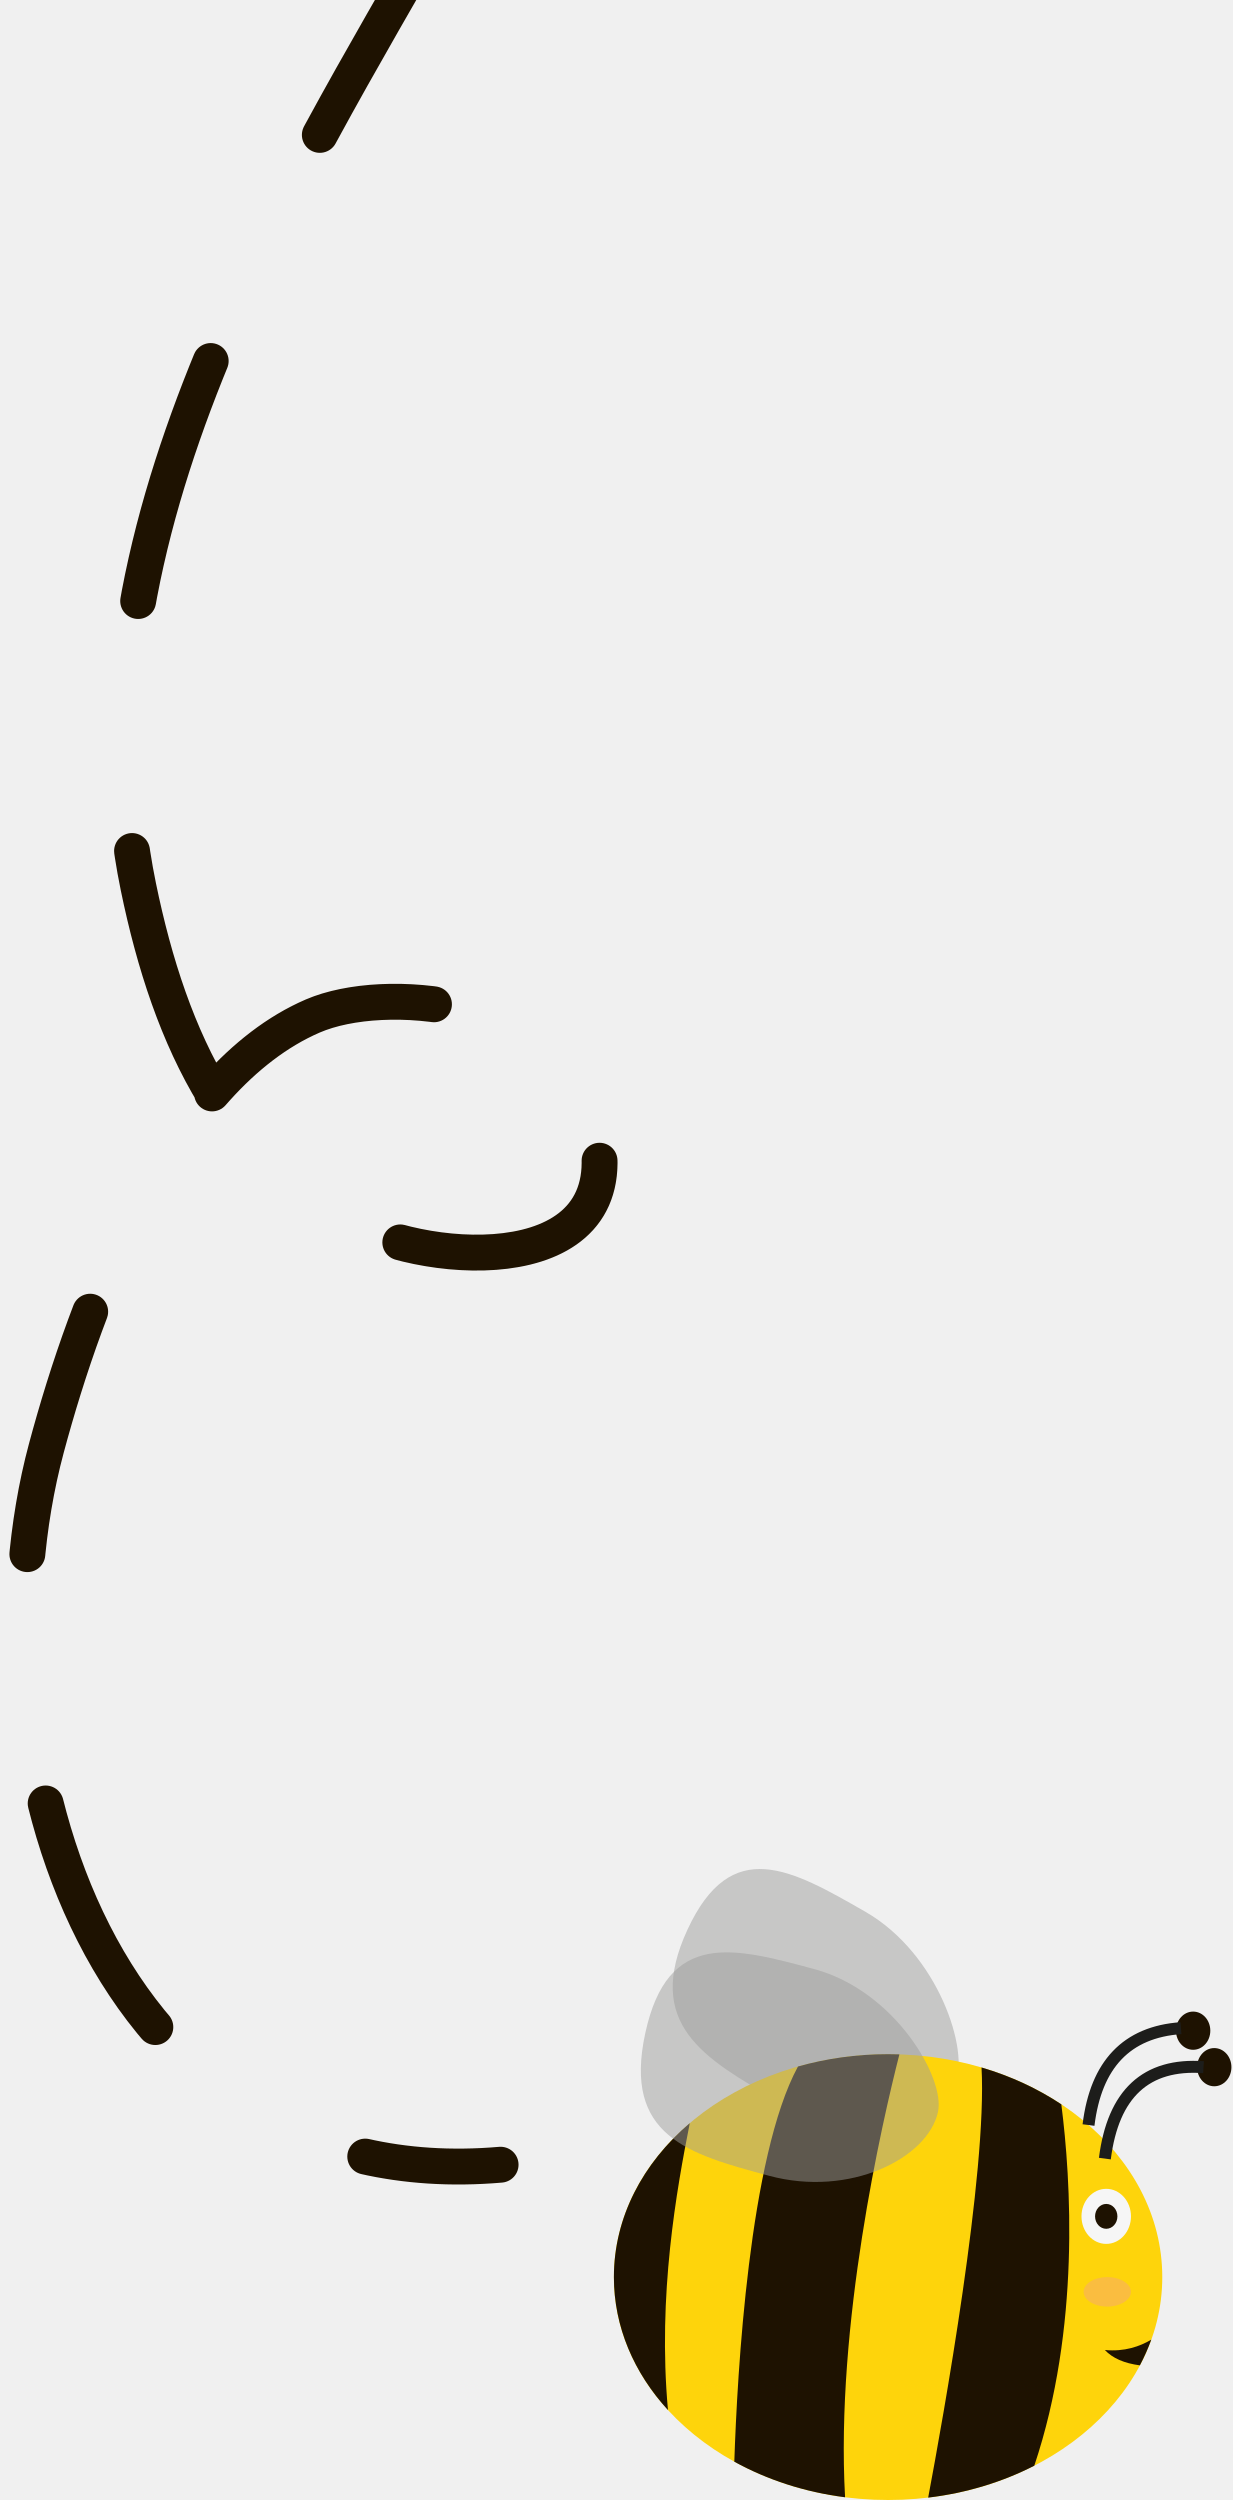
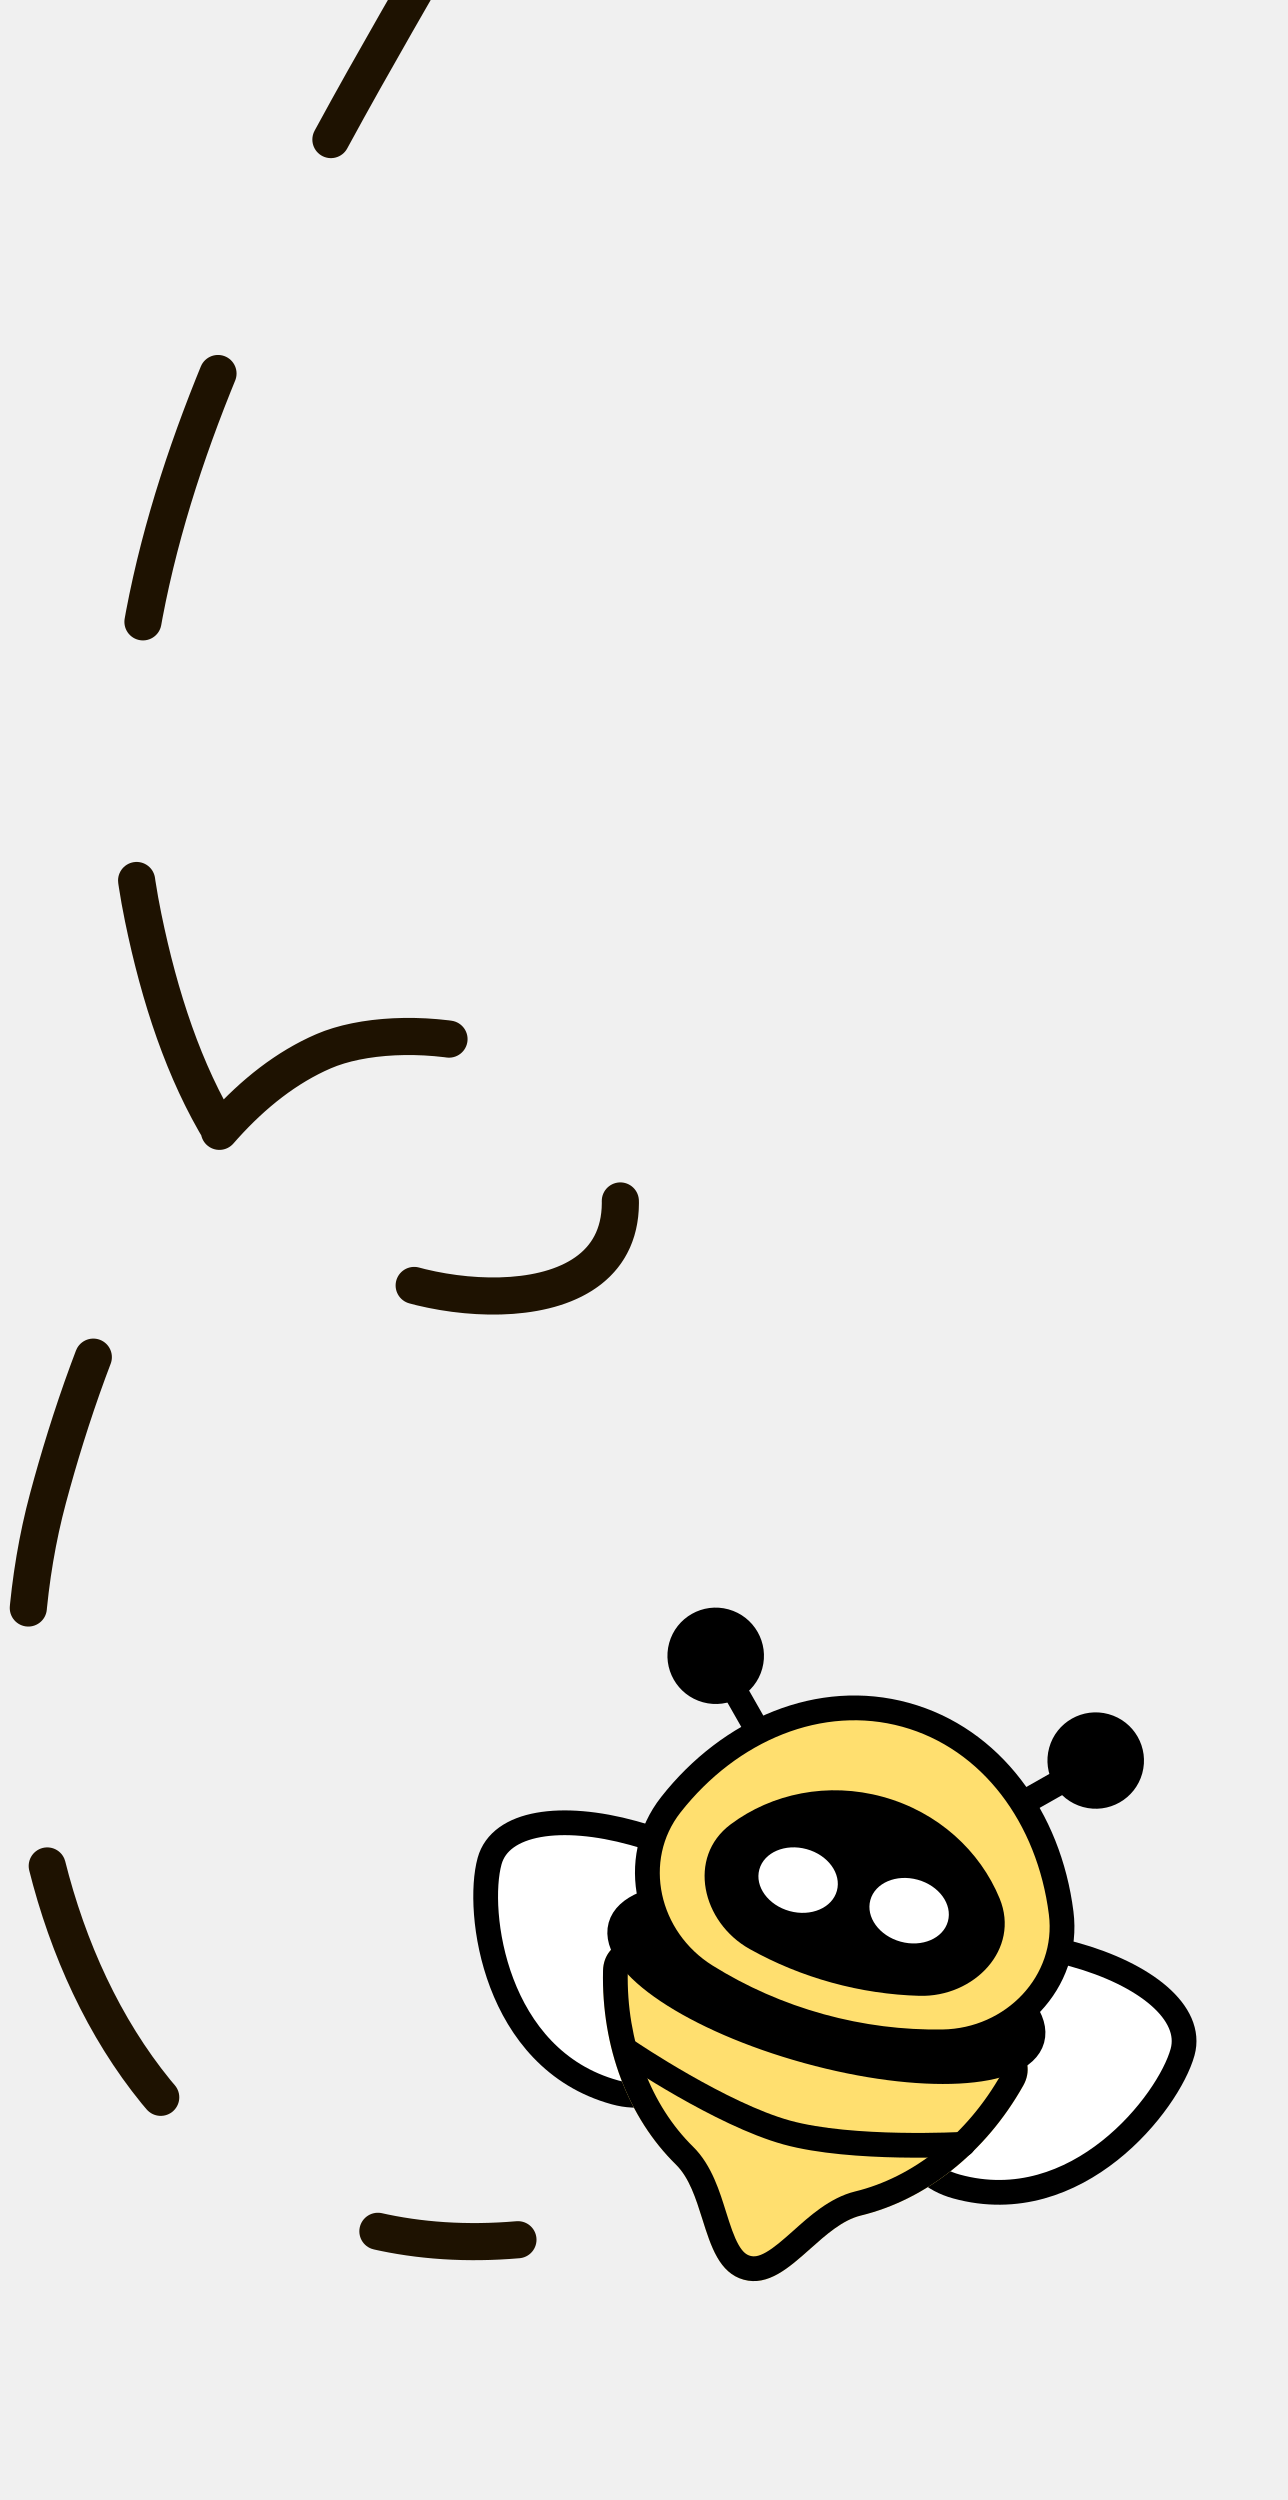
- <svg xmlns="http://www.w3.org/2000/svg" width="103" height="209" viewBox="0 0 103 209" fill="none">
-   <path opacity="0.5" d="M57.479 161.305C53.82 169.208 58.827 172.08 65.007 175.624C71.188 179.168 78.215 177.681 79.858 174.133C81.054 171.556 78.511 163.358 72.33 159.814C66.15 156.271 61.143 153.398 57.479 161.305Z" fill="#9D9D9C" />
-   <path d="M51.322 190.365C51.322 200.658 61.584 209 74.244 209C86.905 209 97.166 200.658 97.166 190.365C97.166 180.071 86.905 171.73 74.244 171.73C61.584 171.73 51.322 180.071 51.322 190.365Z" fill="#FED40B" />
-   <path d="M77.595 208.801C80.818 208.417 83.825 207.488 86.467 206.132C90.328 194.622 89.531 182.221 88.726 175.92C86.748 174.606 84.501 173.558 82.056 172.84C82.542 181.579 78.859 202.098 77.595 208.801Z" fill="#1E1201" />
-   <path d="M74.243 171.73C71.605 171.73 69.073 172.093 66.711 172.76C62.634 180.274 61.632 198.419 61.389 205.798C64.115 207.302 67.258 208.341 70.648 208.772C69.84 194.36 73.738 177.436 75.189 171.746C74.873 171.738 74.558 171.73 74.243 171.73Z" fill="#1E1201" />
-   <path d="M55.843 201.482C54.966 191.885 56.575 183.011 57.665 177.495C53.736 180.84 51.322 185.372 51.322 190.365C51.322 194.529 53.003 198.377 55.843 201.482Z" fill="#1E1201" />
-   <path d="M90.412 185.288C90.412 186.559 91.338 187.59 92.481 187.59C93.624 187.59 94.55 186.559 94.55 185.288C94.55 184.016 93.624 182.986 92.481 182.986C91.338 182.986 90.412 184.016 90.412 185.288Z" fill="#F6F6F6" />
-   <path d="M91.547 185.288C91.547 185.862 91.965 186.327 92.481 186.327C92.997 186.327 93.415 185.862 93.415 185.288C93.415 184.713 92.997 184.249 92.481 184.249C91.965 184.249 91.547 184.713 91.547 185.288Z" fill="#1E1201" />
-   <path opacity="0.3" d="M90.59 191.598C90.59 192.278 91.475 192.831 92.568 192.831C93.661 192.831 94.546 192.278 94.546 191.598C94.546 190.918 93.661 190.365 92.568 190.365C91.475 190.365 90.59 190.914 90.59 191.598Z" fill="#F186BB" />
-   <path d="M100.077 172.815C100.077 173.698 100.719 174.412 101.512 174.412C102.306 174.412 102.947 173.698 102.947 172.815C102.947 171.932 102.306 171.219 101.512 171.219C100.719 171.219 100.077 171.932 100.077 172.815Z" fill="#1E1201" />
-   <path d="M98.312 169.766C98.312 170.648 98.953 171.362 99.747 171.362C100.54 171.362 101.182 170.648 101.182 169.766C101.182 168.883 100.54 168.169 99.747 168.169C98.953 168.169 98.312 168.883 98.312 169.766Z" fill="#1E1201" />
-   <path d="M100.612 172.815C95.806 172.477 93.058 175.024 92.367 180.456" stroke="#1D1D1B" stroke-dasharray="22 22" />
-   <path d="M98.726 169.554C94.197 169.875 91.623 172.574 91 177.651" stroke="#1D1D1B" stroke-dasharray="22 22" />
-   <path opacity="0.5" d="M53.949 169.956C52.066 178.597 57.544 180.076 64.298 181.896C71.055 183.717 77.57 180.43 78.416 176.553C79.031 173.736 74.821 166.433 68.064 164.613C61.306 162.792 55.832 161.314 53.949 169.956Z" fill="#9D9D9C" />
-   <path d="M92.367 196.46C93.001 197.14 93.977 197.571 95.294 197.744C95.662 197.047 95.981 196.329 96.247 195.594C95.309 196.156 94.004 196.62 92.367 196.46Z" fill="#1E1201" />
+ <svg xmlns="http://www.w3.org/2000/svg" width="104" height="202" viewBox="0 0 104 202" fill="none">
  <path d="M37.078 -7C24.167 15.745 5.553 44.914 11.567 74.134C14.217 87.017 19.455 98.231 30.84 102.987C38.41 106.15 54.423 106.277 49.044 92.022C45.919 83.743 32.207 82.316 26.145 84.939C14.205 90.104 7.273 108.414 3.879 121.052C-2.935 146.458 8.56 183.825 41.85 180.97" stroke="#1E1201" stroke-width="3" stroke-linecap="round" stroke-dasharray="21 21" />
+   <path d="M77.282 176.669C87.039 179.359 94.432 169.873 95.552 165.812C96.424 162.647 92.547 159.514 86.755 157.917C81 156.331 75.989 156.27 75.512 157.773C74.406 161.783 69.372 174.488 77.282 176.669Z" fill="white" stroke="black" stroke-width="2" />
+   <path d="M49.685 169.062C39.928 166.372 38.439 154.438 39.559 150.377C40.431 147.212 45.366 146.508 51.158 148.105C56.913 149.691 61.248 152.206 60.887 153.742C59.782 157.752 57.595 171.242 49.685 169.062Z" fill="white" stroke="black" stroke-width="2" />
+   <mask id="path-4-inside-1_5963_31835" fill="white">
+     <path fill-rule="evenodd" clip-rule="evenodd" d="M82.682 168.507C83.942 166.264 81.622 163.964 79.079 164.354C74.748 165.019 70.209 164.802 65.71 163.562C61.261 162.336 57.292 160.231 53.938 157.487C51.948 155.859 48.784 156.658 48.725 159.228C48.584 165.415 50.767 171.119 54.608 174.889C55.698 175.96 56.228 177.646 56.749 179.299C57.444 181.507 58.121 183.657 60.089 184.199C62.057 184.742 63.739 183.242 65.468 181.702C66.762 180.549 68.081 179.373 69.566 179.013C74.819 177.737 79.634 173.93 82.682 168.507Z" />
+   </mask>
+   <path fill-rule="evenodd" clip-rule="evenodd" d="M82.682 168.507C83.942 166.264 81.622 163.964 79.079 164.354C74.748 165.019 70.209 164.802 65.71 163.562C61.261 162.336 57.292 160.231 53.938 157.487C51.948 155.859 48.784 156.658 48.725 159.228C48.584 165.415 50.767 171.119 54.608 174.889C55.698 175.96 56.228 177.646 56.749 179.299C57.444 181.507 58.121 183.657 60.089 184.199C62.057 184.742 63.739 183.242 65.468 181.702C66.762 180.549 68.081 179.373 69.566 179.013C74.819 177.737 79.634 173.93 82.682 168.507Z" fill="#FFDF6F" />
+   <path d="M54.608 174.889L56.008 173.462L56.008 173.462L54.608 174.889ZM56.749 179.299L58.657 178.698L58.657 178.698L56.749 179.299ZM65.468 181.702L66.798 183.195L65.468 181.702ZM69.566 179.013L69.094 177.069L69.094 177.069L69.566 179.013ZM78.775 162.378C74.718 163.001 70.463 162.798 66.241 161.634L65.178 165.49C69.954 166.807 74.778 167.038 79.382 166.331L78.775 162.378ZM66.241 161.634C62.067 160.483 58.347 158.51 55.204 155.939L52.671 159.035C56.237 161.952 60.456 164.188 65.178 165.49L66.241 161.634ZM46.726 159.182C46.574 165.848 48.921 172.109 53.206 176.317L56.008 173.462C52.612 170.128 50.595 164.983 50.725 159.273L46.726 159.182ZM53.206 176.317C53.868 176.966 54.276 178.104 54.841 179.899L58.657 178.698C58.181 177.187 57.527 174.953 56.008 173.462L53.206 176.317ZM54.841 179.899C55.172 180.95 55.575 182.26 56.204 183.364C56.866 184.526 57.894 185.669 59.557 186.127L60.62 182.271C60.316 182.187 60.021 181.984 59.679 181.384C59.304 180.724 59.021 179.856 58.657 178.698L54.841 179.899ZM59.557 186.127C61.221 186.586 62.689 186.131 63.853 185.472C64.958 184.847 65.976 183.928 66.798 183.195L64.137 180.209C63.231 181.016 62.543 181.617 61.883 181.991C61.282 182.331 60.925 182.355 60.62 182.271L59.557 186.127ZM66.798 183.195C68.203 181.943 69.136 181.175 70.038 180.956L69.094 177.069C67.026 177.571 65.32 179.155 64.137 180.209L66.798 183.195ZM70.038 180.956C75.899 179.533 81.143 175.328 84.425 169.487L80.938 167.527C78.125 172.532 73.739 175.941 69.094 177.069L70.038 180.956ZM55.204 155.939C53.691 154.701 51.709 154.359 50.027 154.869C48.269 155.402 46.777 156.918 46.726 159.182L50.725 159.273C50.73 159.059 50.79 158.961 50.833 158.909C50.887 158.843 50.994 158.756 51.187 158.697C51.599 158.572 52.195 158.645 52.671 159.035L55.204 155.939ZM79.382 166.331C79.992 166.238 80.542 166.478 80.833 166.796C80.97 166.945 81.018 167.074 81.031 167.159C81.041 167.226 81.043 167.341 80.938 167.527L84.425 169.487C85.536 167.511 85.023 165.445 83.78 164.091C82.591 162.795 80.709 162.081 78.775 162.378L79.382 166.331Z" fill="black" mask="url(#path-4-inside-1_5963_31835)" />
+   <ellipse cx="66.771" cy="160.202" rx="17.248" ry="5.738" transform="rotate(15.4116 66.7713 160.202)" fill="black" stroke="black" stroke-width="2" />
+   <path d="M50.855 165.825C50.855 165.825 58.293 170.852 63.57 172.307C68.847 173.761 77.811 173.256 77.811 173.256" stroke="black" stroke-width="2" stroke-linecap="round" />
+   <ellipse rx="3.9" ry="3.893" transform="matrix(-0.964042 -0.265751 -0.265751 0.964042 57.8288 133.789)" fill="black" />
+   <path d="M57.358 133.053L62.445 141.993" stroke="black" stroke-width="2" />
+   <ellipse cx="88.534" cy="142.253" rx="3.9" ry="3.893" transform="rotate(15.4116 88.5339 142.253)" fill="black" />
+   <path d="M89.379 141.88L80.429 146.951" stroke="black" stroke-width="2" />
+   <path fill-rule="evenodd" clip-rule="evenodd" d="M57.044 159.663C52.251 156.671 50.718 150.251 54.211 145.811C58.995 139.73 66.269 136.654 73.169 138.556C80.088 140.464 84.766 146.863 85.741 154.564C86.451 160.177 81.821 164.894 76.165 164.981C72.912 165.032 69.596 164.626 66.301 163.717C62.95 162.793 59.848 161.413 57.044 159.663Z" fill="#FFDF6F" />
+   <path d="M76.165 164.981L76.149 163.982L76.165 164.981ZM57.044 159.663L56.514 160.511L57.044 159.663ZM54.997 146.429C59.591 140.59 66.477 137.749 72.903 139.52L73.435 137.592C66.062 135.56 58.398 138.871 53.425 145.193L54.997 146.429ZM72.903 139.52C79.348 141.297 83.813 147.293 84.749 154.69L86.733 154.439C85.72 146.433 80.829 139.63 73.435 137.592L72.903 139.52ZM76.149 163.982C72.99 164.03 69.77 163.636 66.567 162.753L66.035 164.681C69.423 165.615 72.833 166.033 76.18 165.981L76.149 163.982ZM66.567 162.753C63.31 161.855 60.297 160.514 57.573 158.814L56.514 160.511C59.4 162.312 62.59 163.732 66.035 164.681L66.567 162.753ZM84.749 154.69C85.374 159.635 81.289 163.903 76.149 163.982L76.18 165.981C82.353 165.886 87.527 160.718 86.733 154.439L84.749 154.69ZM53.425 145.193C49.517 150.161 51.284 157.246 56.514 160.511L57.573 158.814C53.218 156.096 51.919 150.342 54.997 146.429L53.425 145.193Z" fill="black" />
+   <path fill-rule="evenodd" clip-rule="evenodd" d="M60.578 157.484C56.707 155.323 55.489 150.06 59.039 147.405C62.363 144.919 66.882 143.957 71.342 145.186C75.802 146.416 79.19 149.558 80.77 153.395C82.458 157.495 78.716 161.389 74.284 161.263C71.94 161.196 69.566 160.848 67.204 160.197C64.842 159.546 62.625 158.628 60.578 157.484Z" fill="black" />
+   <ellipse cx="73.458" cy="154.384" rx="3.25" ry="2.595" transform="rotate(15.4116 73.4581 154.384)" fill="white" />
+   <ellipse cx="64.488" cy="151.913" rx="3.25" ry="2.595" transform="rotate(15.4116 64.4884 151.913)" fill="white" />
</svg>
